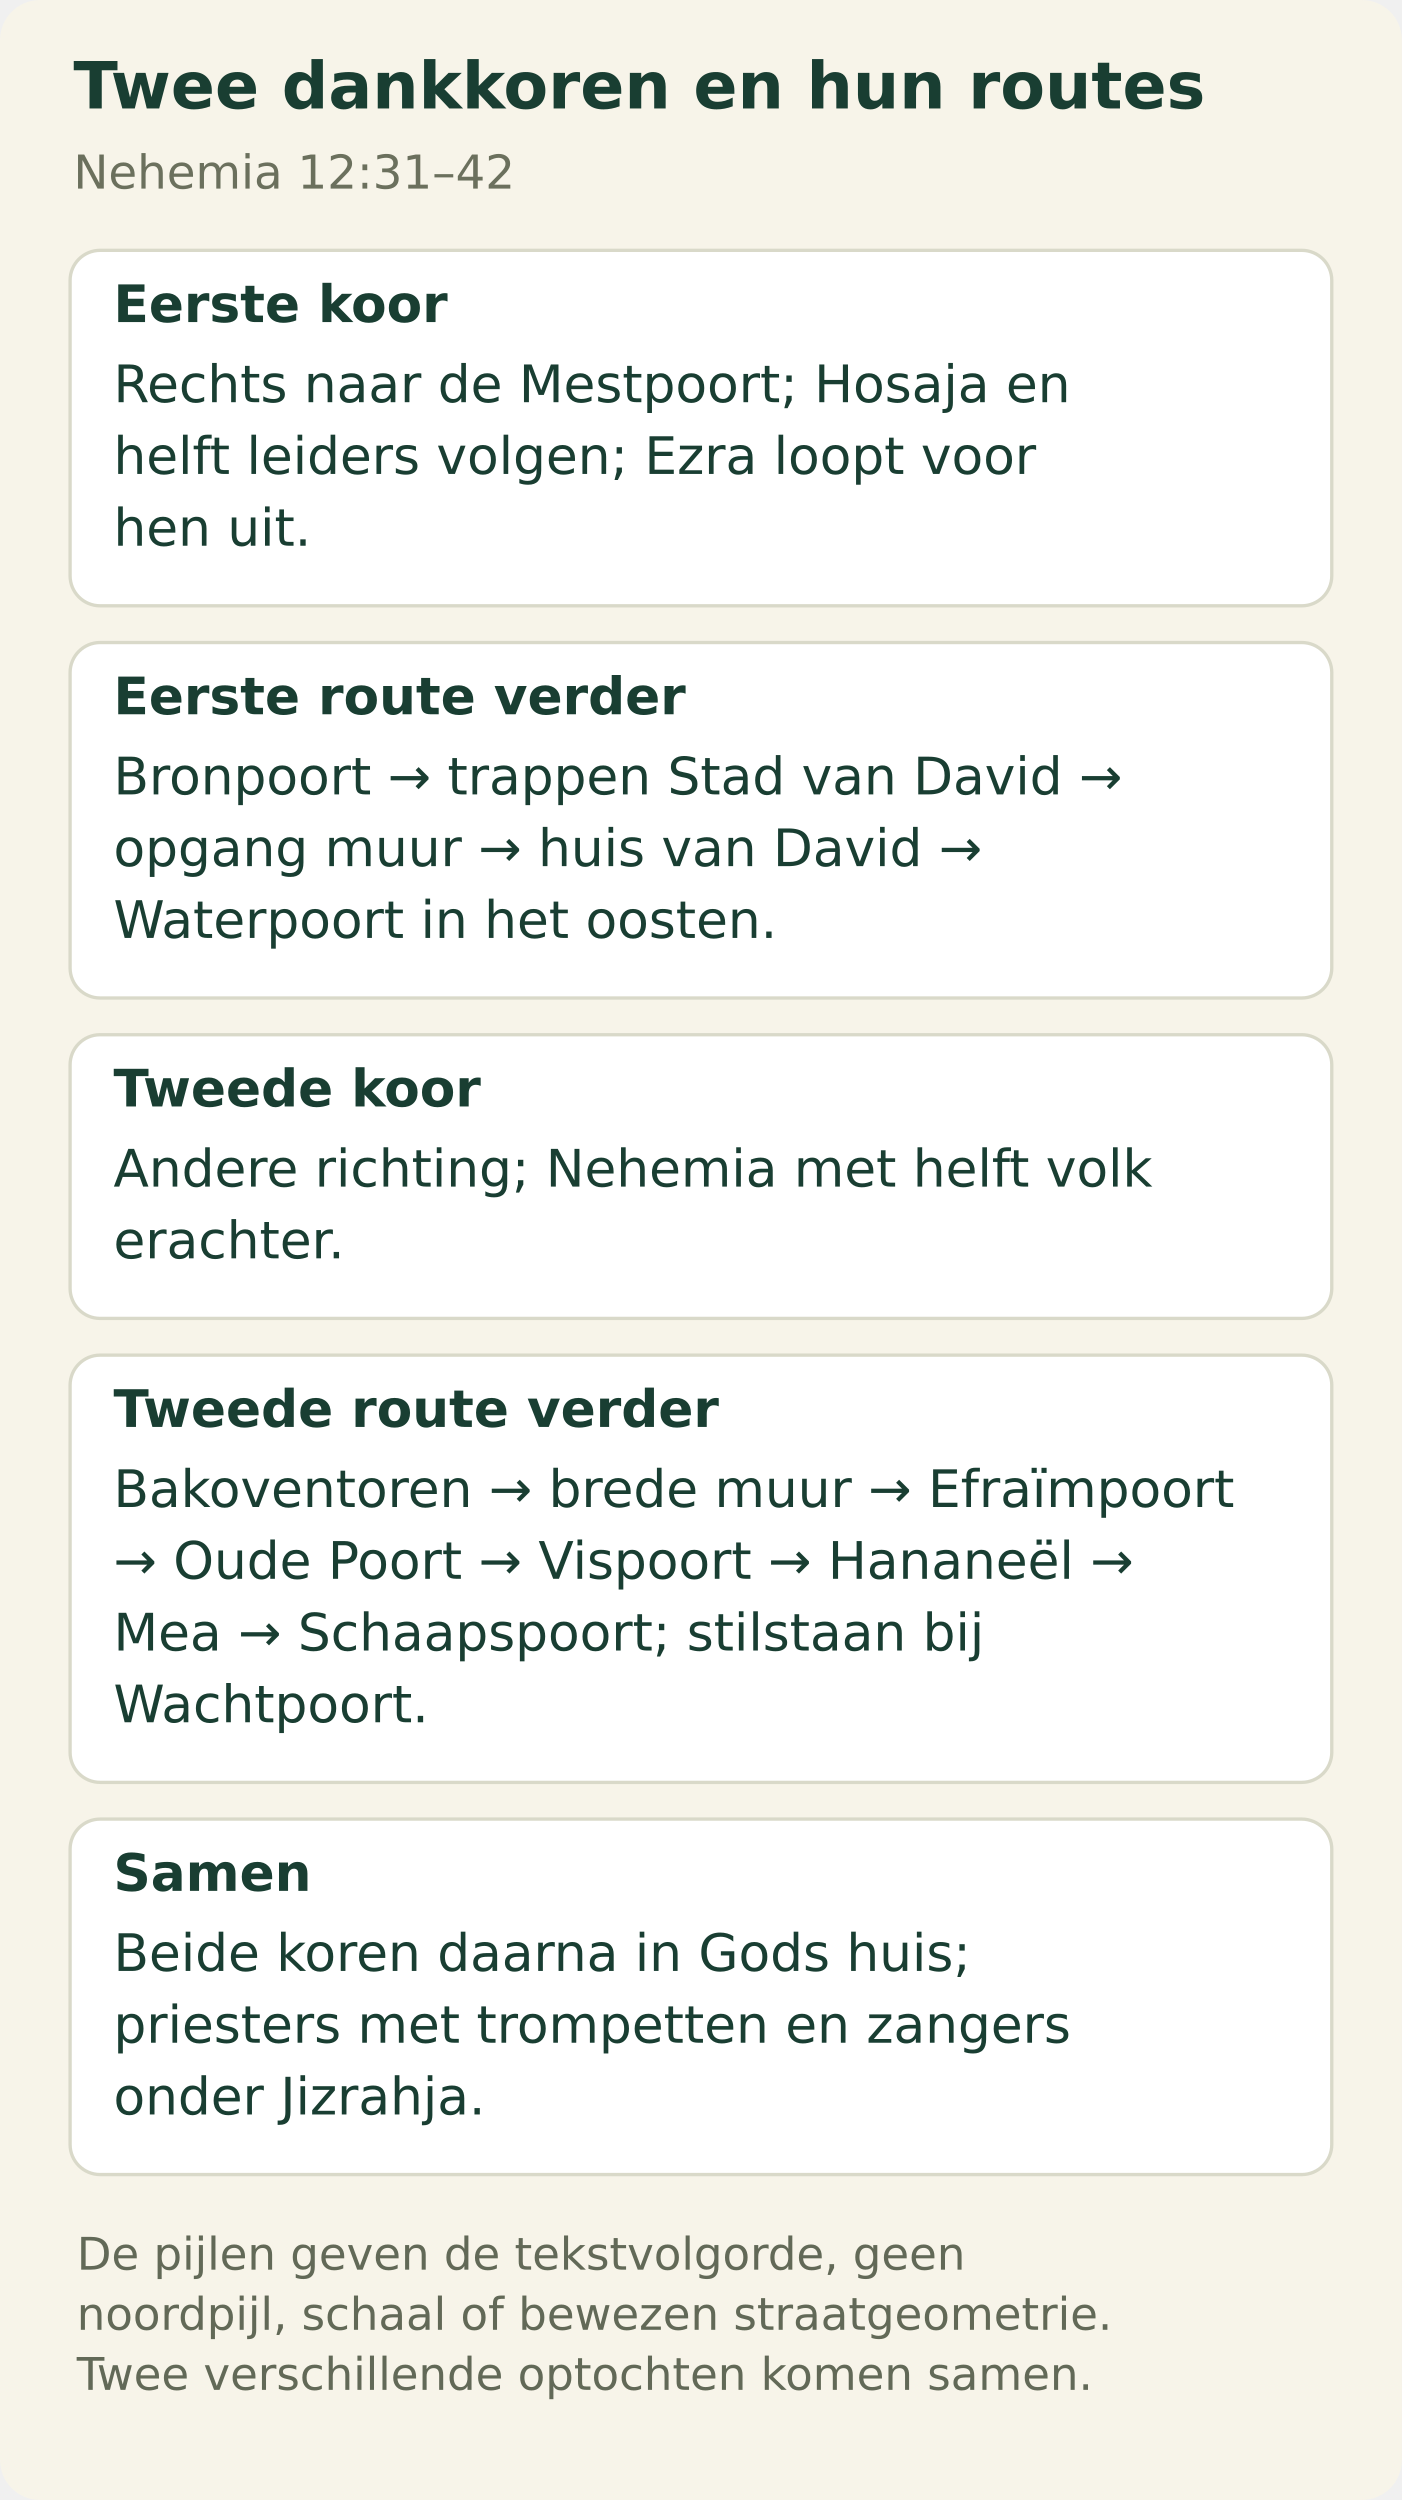
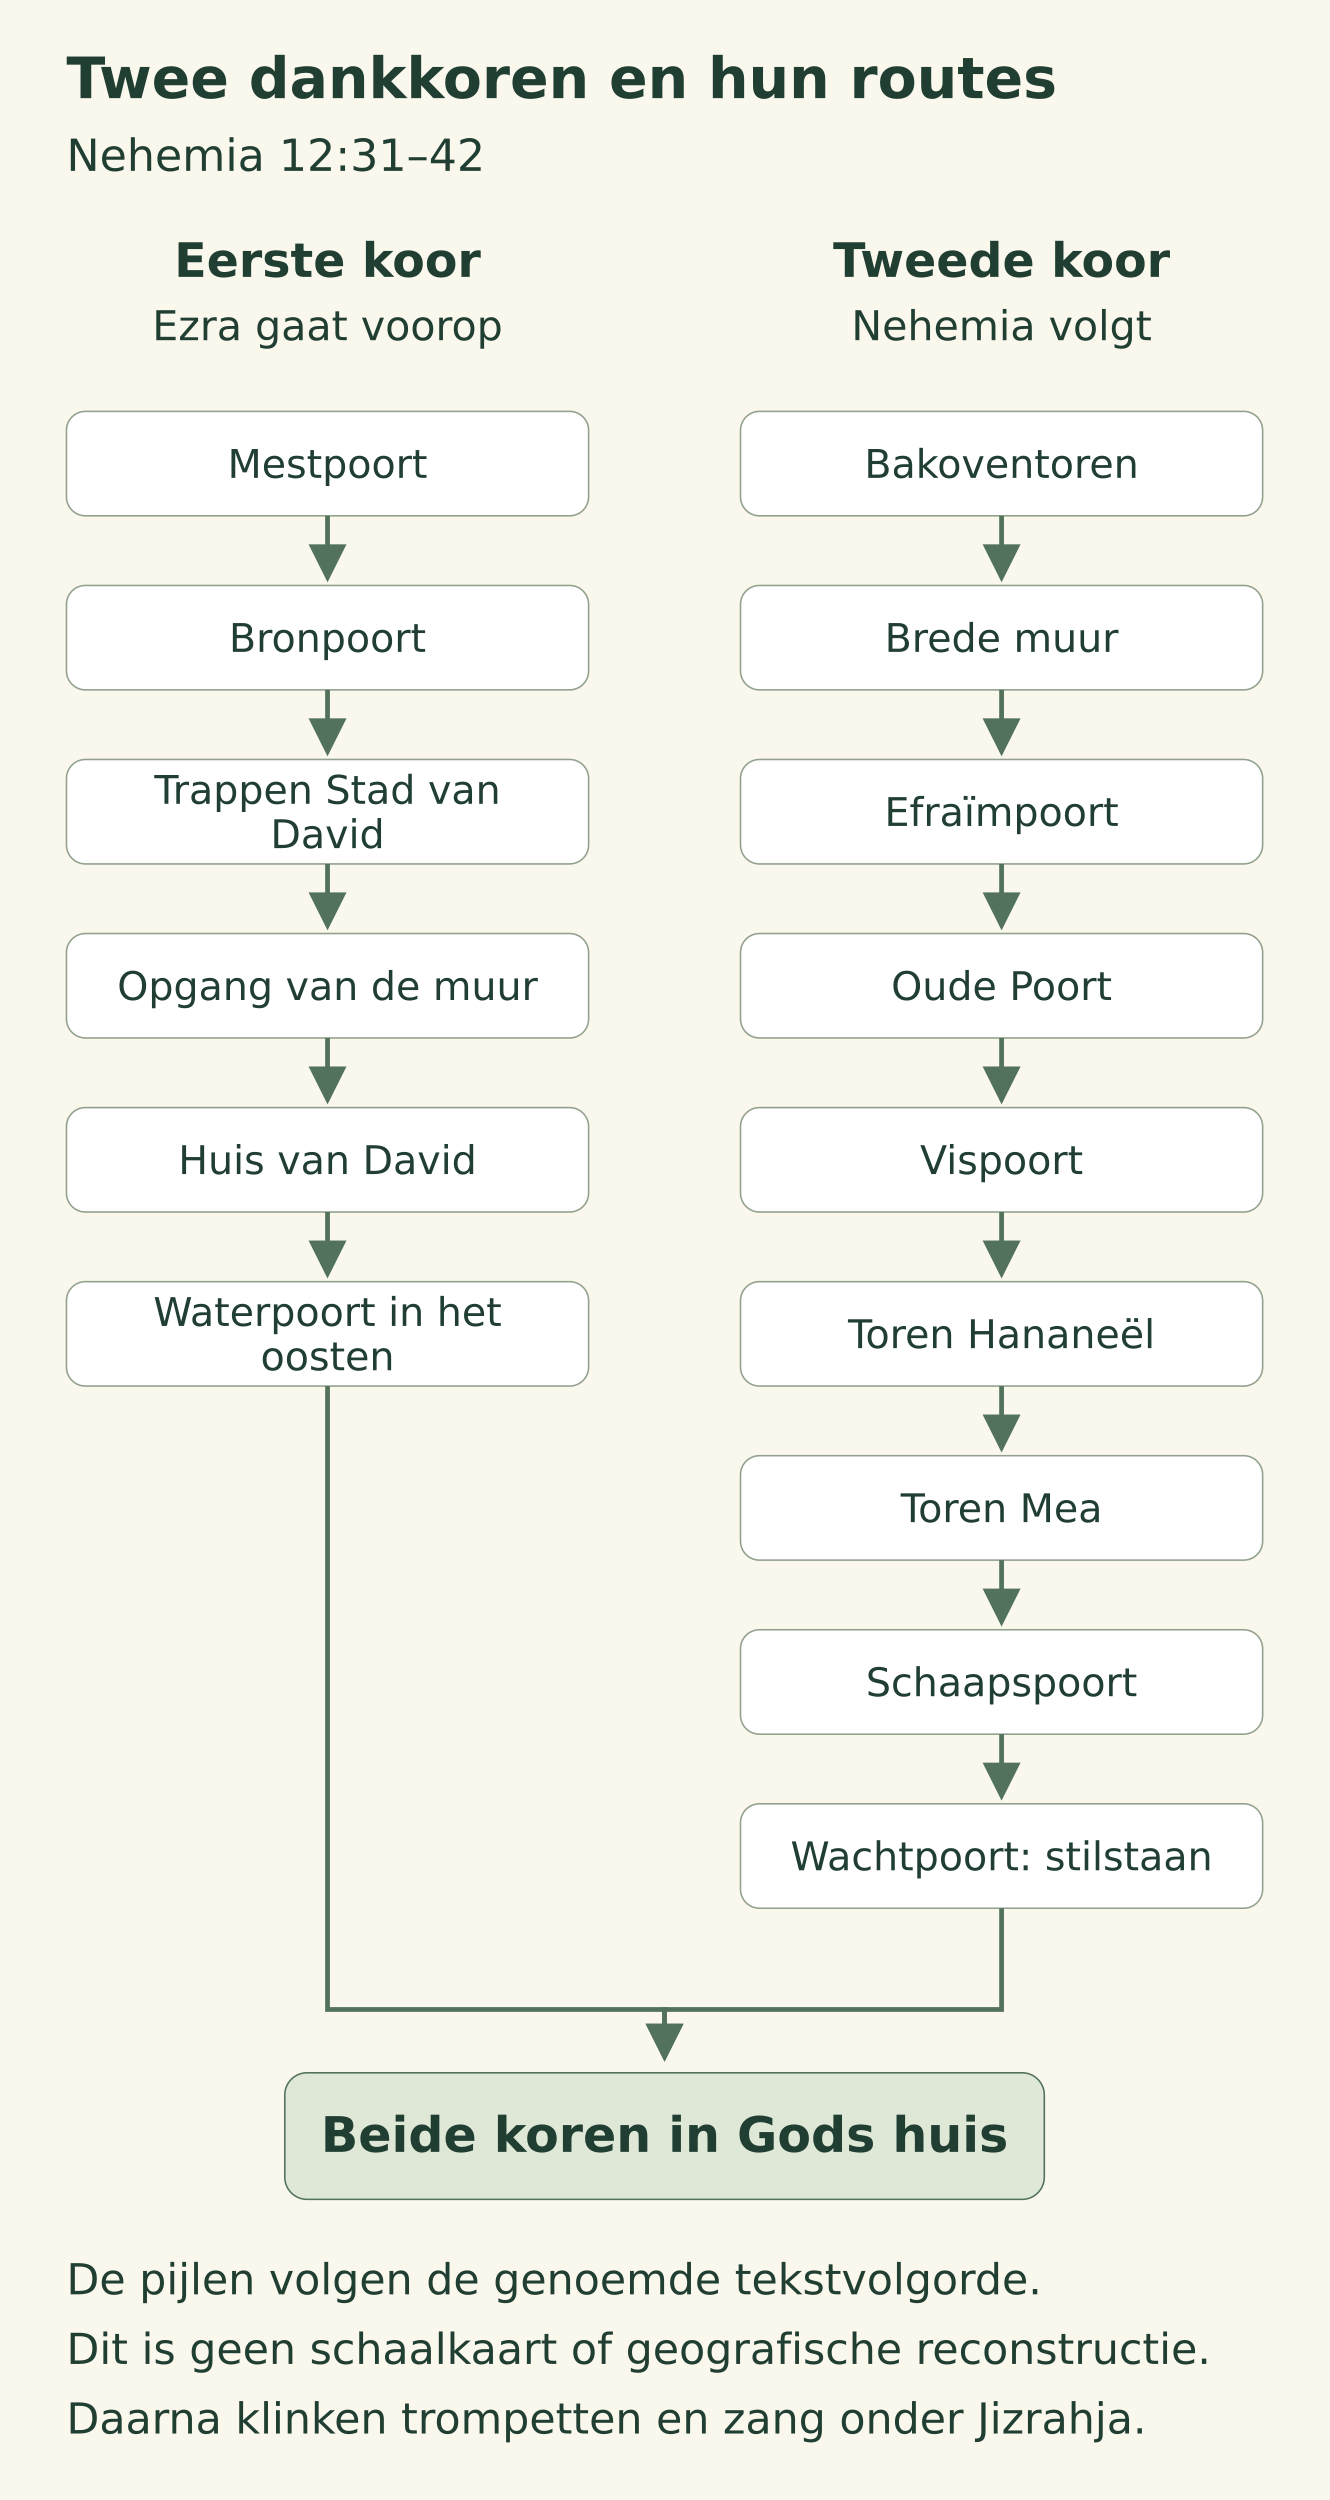
- <svg xmlns="http://www.w3.org/2000/svg" width="840" height="1498" viewBox="0 0 840 1498" role="img" aria-labelledby="title desc">
-   <style>text{font-family:DejaVu Sans,Arial,sans-serif;fill:#193e32}.title{font-size:39px;font-weight:700}.ref{font-size:28px;fill:#6b705d}.label{font-size:31px;font-weight:700}.body{font-size:31px}.note{font-size:27px;fill:#626957}</style>
-   <rect width="840" height="1498" rx="24" fill="#f7f4e9" />
-   <text x="44" y="65" class="title">Twee dankkoren en hun routes</text>
-   <text x="44" y="113" class="ref">Nehemia 12:31–42</text>
-   <rect x="42" y="150" width="756" height="213" rx="18" fill="#fff" stroke="#d9d9c9" stroke-width="2" />
-   <text x="68" y="193" class="label">Eerste koor</text>
-   <text x="68" y="241" class="body">Rechts naar de Mestpoort; Hosaja en</text>
-   <text x="68" y="284" class="body">helft leiders volgen; Ezra loopt voor</text>
-   <text x="68" y="327" class="body">hen uit.</text>
-   <rect x="42" y="385" width="756" height="213" rx="18" fill="#fff" stroke="#d9d9c9" stroke-width="2" />
-   <text x="68" y="428" class="label">Eerste route verder</text>
-   <text x="68" y="476" class="body">Bronpoort → trappen Stad van David →</text>
-   <text x="68" y="519" class="body">opgang muur → huis van David →</text>
-   <text x="68" y="562" class="body">Waterpoort in het oosten.</text>
-   <rect x="42" y="620" width="756" height="170" rx="18" fill="#fff" stroke="#d9d9c9" stroke-width="2" />
-   <text x="68" y="663" class="label">Tweede koor</text>
-   <text x="68" y="711" class="body">Andere richting; Nehemia met helft volk</text>
-   <text x="68" y="754" class="body">erachter.</text>
-   <rect x="42" y="812" width="756" height="256" rx="18" fill="#fff" stroke="#d9d9c9" stroke-width="2" />
-   <text x="68" y="855" class="label">Tweede route verder</text>
-   <text x="68" y="903" class="body">Bakoventoren → brede muur → Efraïmpoort</text>
-   <text x="68" y="946" class="body">→ Oude Poort → Vispoort → Hananeël →</text>
-   <text x="68" y="989" class="body">Mea → Schaapspoort; stilstaan bij</text>
-   <text x="68" y="1032" class="body">Wachtpoort.</text>
-   <rect x="42" y="1090" width="756" height="213" rx="18" fill="#fff" stroke="#d9d9c9" stroke-width="2" />
-   <text x="68" y="1133" class="label">Samen</text>
-   <text x="68" y="1181" class="body">Beide koren daarna in Gods huis;</text>
-   <text x="68" y="1224" class="body">priesters met trompetten en zangers</text>
-   <text x="68" y="1267" class="body">onder Jizrahja.</text>
-   <text x="46" y="1360" class="note">De pijlen geven de tekstvolgorde, geen</text>
-   <text x="46" y="1396" class="note">noordpijl, schaal of bewezen straatgeometrie.</text>
-   <text x="46" y="1432" class="note">Twee verschillende optochten komen samen.</text>
+ <svg xmlns="http://www.w3.org/2000/svg" width="840" height="1580" viewBox="0 0 840 1580">
+   <defs>
+     <marker id="a" markerWidth="8" markerHeight="8" refX="7" refY="4" orient="auto">
+       <path d="M0 0L8 4L0 8Z" fill="#52725e" />
+     </marker>
+   </defs>
+   <rect width="840" height="1580" fill="#faf7ed" />
+   <g font-family="DejaVu Sans" fill="#203e32">
+     <text x="42" y="62" font-size="36" font-weight="700">Twee dankkoren en hun routes</text>
+     <text x="42" y="108" font-size="28">Nehemia 12:31–42</text>
+     <text x="207" y="175" text-anchor="middle" font-size="30" font-weight="700">Eerste koor</text>
+     <text x="207" y="215" text-anchor="middle" font-size="26">Ezra gaat voorop</text>
+     <rect x="42" y="260" width="330" height="66" rx="12" fill="white" stroke="#92a18e" />
+     <text x="207" y="302" text-anchor="middle" font-size="25">Mestpoort</text>
+     <path d="M207 326V365" stroke="#52725e" stroke-width="3" marker-end="url(#a)" />
+     <rect x="42" y="370" width="330" height="66" rx="12" fill="white" stroke="#92a18e" />
+     <text x="207" y="412" text-anchor="middle" font-size="25">Bronpoort</text>
+     <path d="M207 436V475" stroke="#52725e" stroke-width="3" marker-end="url(#a)" />
+     <rect x="42" y="480" width="330" height="66" rx="12" fill="white" stroke="#92a18e" />
+     <text x="207" y="508" text-anchor="middle" font-size="25">Trappen Stad van</text>
+     <text x="207" y="536" text-anchor="middle" font-size="25">David</text>
+     <path d="M207 546V585" stroke="#52725e" stroke-width="3" marker-end="url(#a)" />
+     <rect x="42" y="590" width="330" height="66" rx="12" fill="white" stroke="#92a18e" />
+     <text x="207" y="632" text-anchor="middle" font-size="25">Opgang van de muur</text>
+     <path d="M207 656V695" stroke="#52725e" stroke-width="3" marker-end="url(#a)" />
+     <rect x="42" y="700" width="330" height="66" rx="12" fill="white" stroke="#92a18e" />
+     <text x="207" y="742" text-anchor="middle" font-size="25">Huis van David</text>
+     <path d="M207 766V805" stroke="#52725e" stroke-width="3" marker-end="url(#a)" />
+     <rect x="42" y="810" width="330" height="66" rx="12" fill="white" stroke="#92a18e" />
+     <text x="207" y="838" text-anchor="middle" font-size="25">Waterpoort in het</text>
+     <text x="207" y="866" text-anchor="middle" font-size="25">oosten</text>
+     <path d="M207 876V1270H420V1300" fill="none" stroke="#52725e" stroke-width="3" marker-end="url(#a)" />
+     <text x="633" y="175" text-anchor="middle" font-size="30" font-weight="700">Tweede koor</text>
+     <text x="633" y="215" text-anchor="middle" font-size="26">Nehemia volgt</text>
+     <rect x="468" y="260" width="330" height="66" rx="12" fill="white" stroke="#92a18e" />
+     <text x="633" y="302" text-anchor="middle" font-size="25">Bakoventoren</text>
+     <path d="M633 326V365" stroke="#52725e" stroke-width="3" marker-end="url(#a)" />
+     <rect x="468" y="370" width="330" height="66" rx="12" fill="white" stroke="#92a18e" />
+     <text x="633" y="412" text-anchor="middle" font-size="25">Brede muur</text>
+     <path d="M633 436V475" stroke="#52725e" stroke-width="3" marker-end="url(#a)" />
+     <rect x="468" y="480" width="330" height="66" rx="12" fill="white" stroke="#92a18e" />
+     <text x="633" y="522" text-anchor="middle" font-size="25">Efraïmpoort</text>
+     <path d="M633 546V585" stroke="#52725e" stroke-width="3" marker-end="url(#a)" />
+     <rect x="468" y="590" width="330" height="66" rx="12" fill="white" stroke="#92a18e" />
+     <text x="633" y="632" text-anchor="middle" font-size="25">Oude Poort</text>
+     <path d="M633 656V695" stroke="#52725e" stroke-width="3" marker-end="url(#a)" />
+     <rect x="468" y="700" width="330" height="66" rx="12" fill="white" stroke="#92a18e" />
+     <text x="633" y="742" text-anchor="middle" font-size="25">Vispoort</text>
+     <path d="M633 766V805" stroke="#52725e" stroke-width="3" marker-end="url(#a)" />
+     <rect x="468" y="810" width="330" height="66" rx="12" fill="white" stroke="#92a18e" />
+     <text x="633" y="852" text-anchor="middle" font-size="25">Toren Hananeël</text>
+     <path d="M633 876V915" stroke="#52725e" stroke-width="3" marker-end="url(#a)" />
+     <rect x="468" y="920" width="330" height="66" rx="12" fill="white" stroke="#92a18e" />
+     <text x="633" y="962" text-anchor="middle" font-size="25">Toren Mea</text>
+     <path d="M633 986V1025" stroke="#52725e" stroke-width="3" marker-end="url(#a)" />
+     <rect x="468" y="1030" width="330" height="66" rx="12" fill="white" stroke="#92a18e" />
+     <text x="633" y="1072" text-anchor="middle" font-size="25">Schaapspoort</text>
+     <path d="M633 1096V1135" stroke="#52725e" stroke-width="3" marker-end="url(#a)" />
+     <rect x="468" y="1140" width="330" height="66" rx="12" fill="white" stroke="#92a18e" />
+     <text x="633" y="1182" text-anchor="middle" font-size="25">Wachtpoort: stilstaan</text>
+     <path d="M633 1206V1270H420V1300" fill="none" stroke="#52725e" stroke-width="3" marker-end="url(#a)" />
+     <rect x="180" y="1310" width="480" height="80" rx="14" fill="#dfe8d6" stroke="#52725e" />
+     <text x="420" y="1360" text-anchor="middle" font-size="31" font-weight="700">Beide koren in Gods huis</text>
+     <text x="42" y="1450" font-size="27">De pijlen volgen de genoemde tekstvolgorde.</text>
+     <text x="42" y="1494" font-size="27">Dit is geen schaalkaart of geografische reconstructie.</text>
+     <text x="42" y="1538" font-size="27">Daarna klinken trompetten en zang onder Jizrahja.</text>
+   </g>
</svg>
